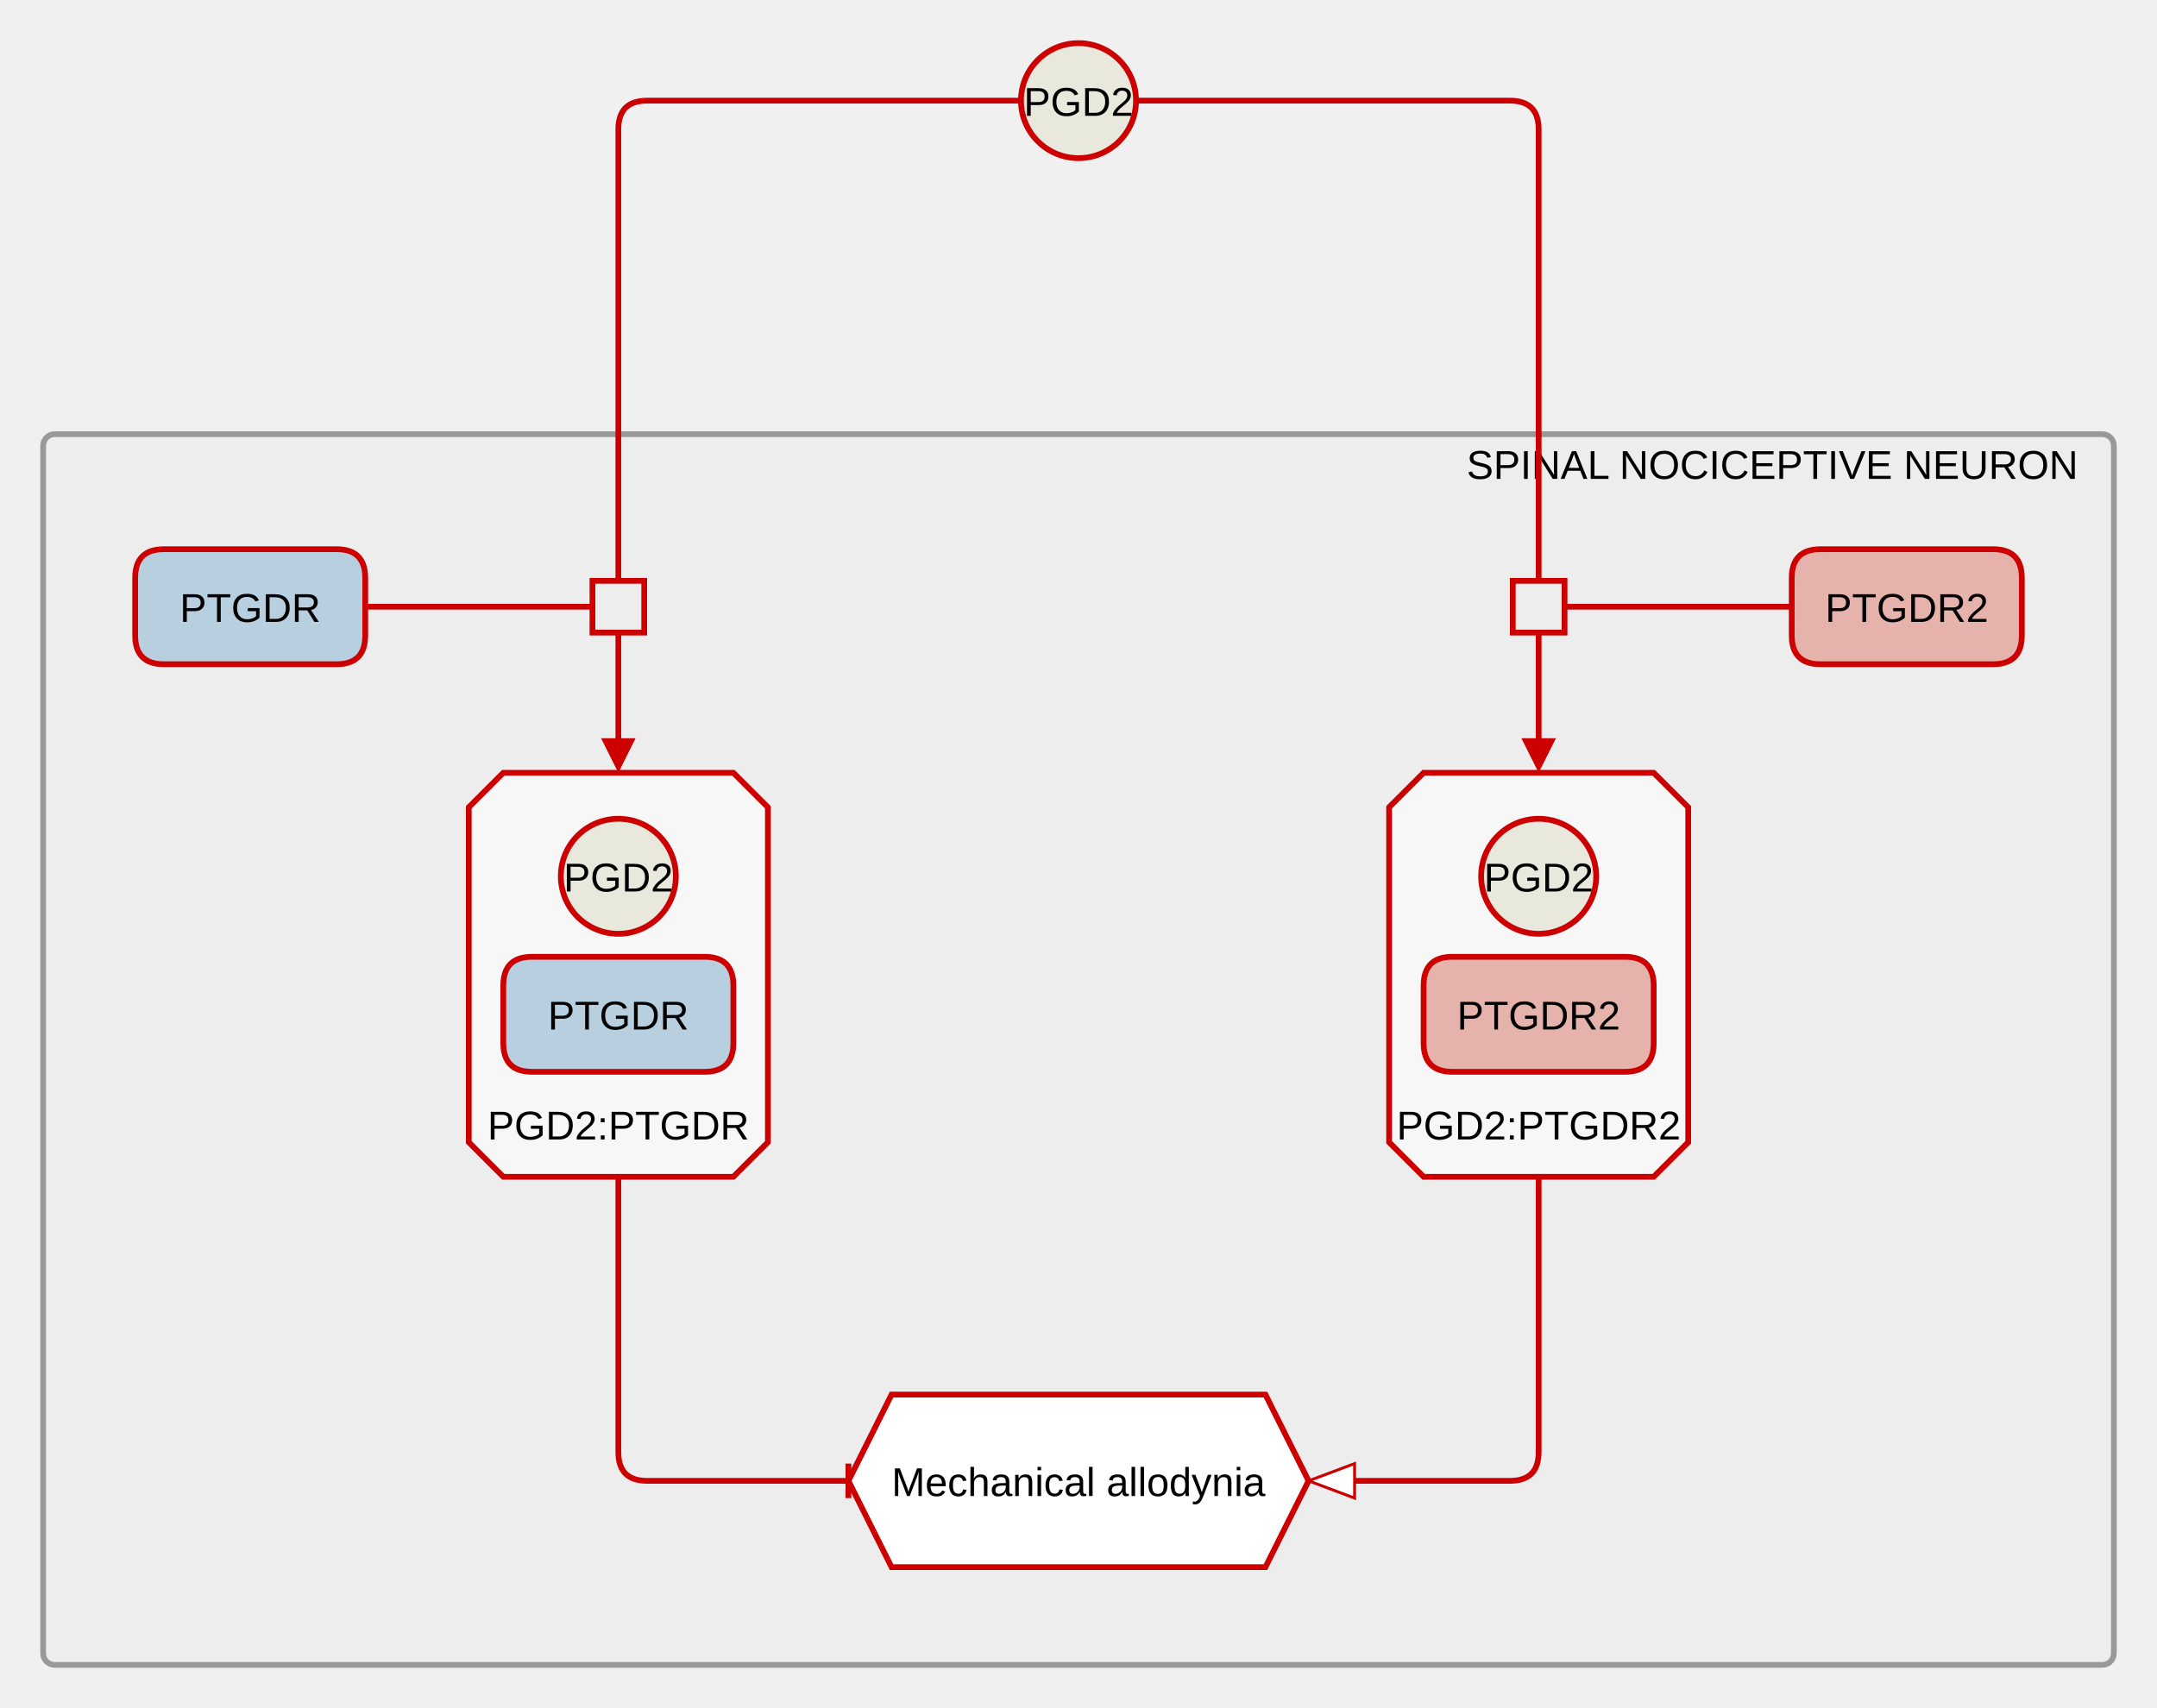
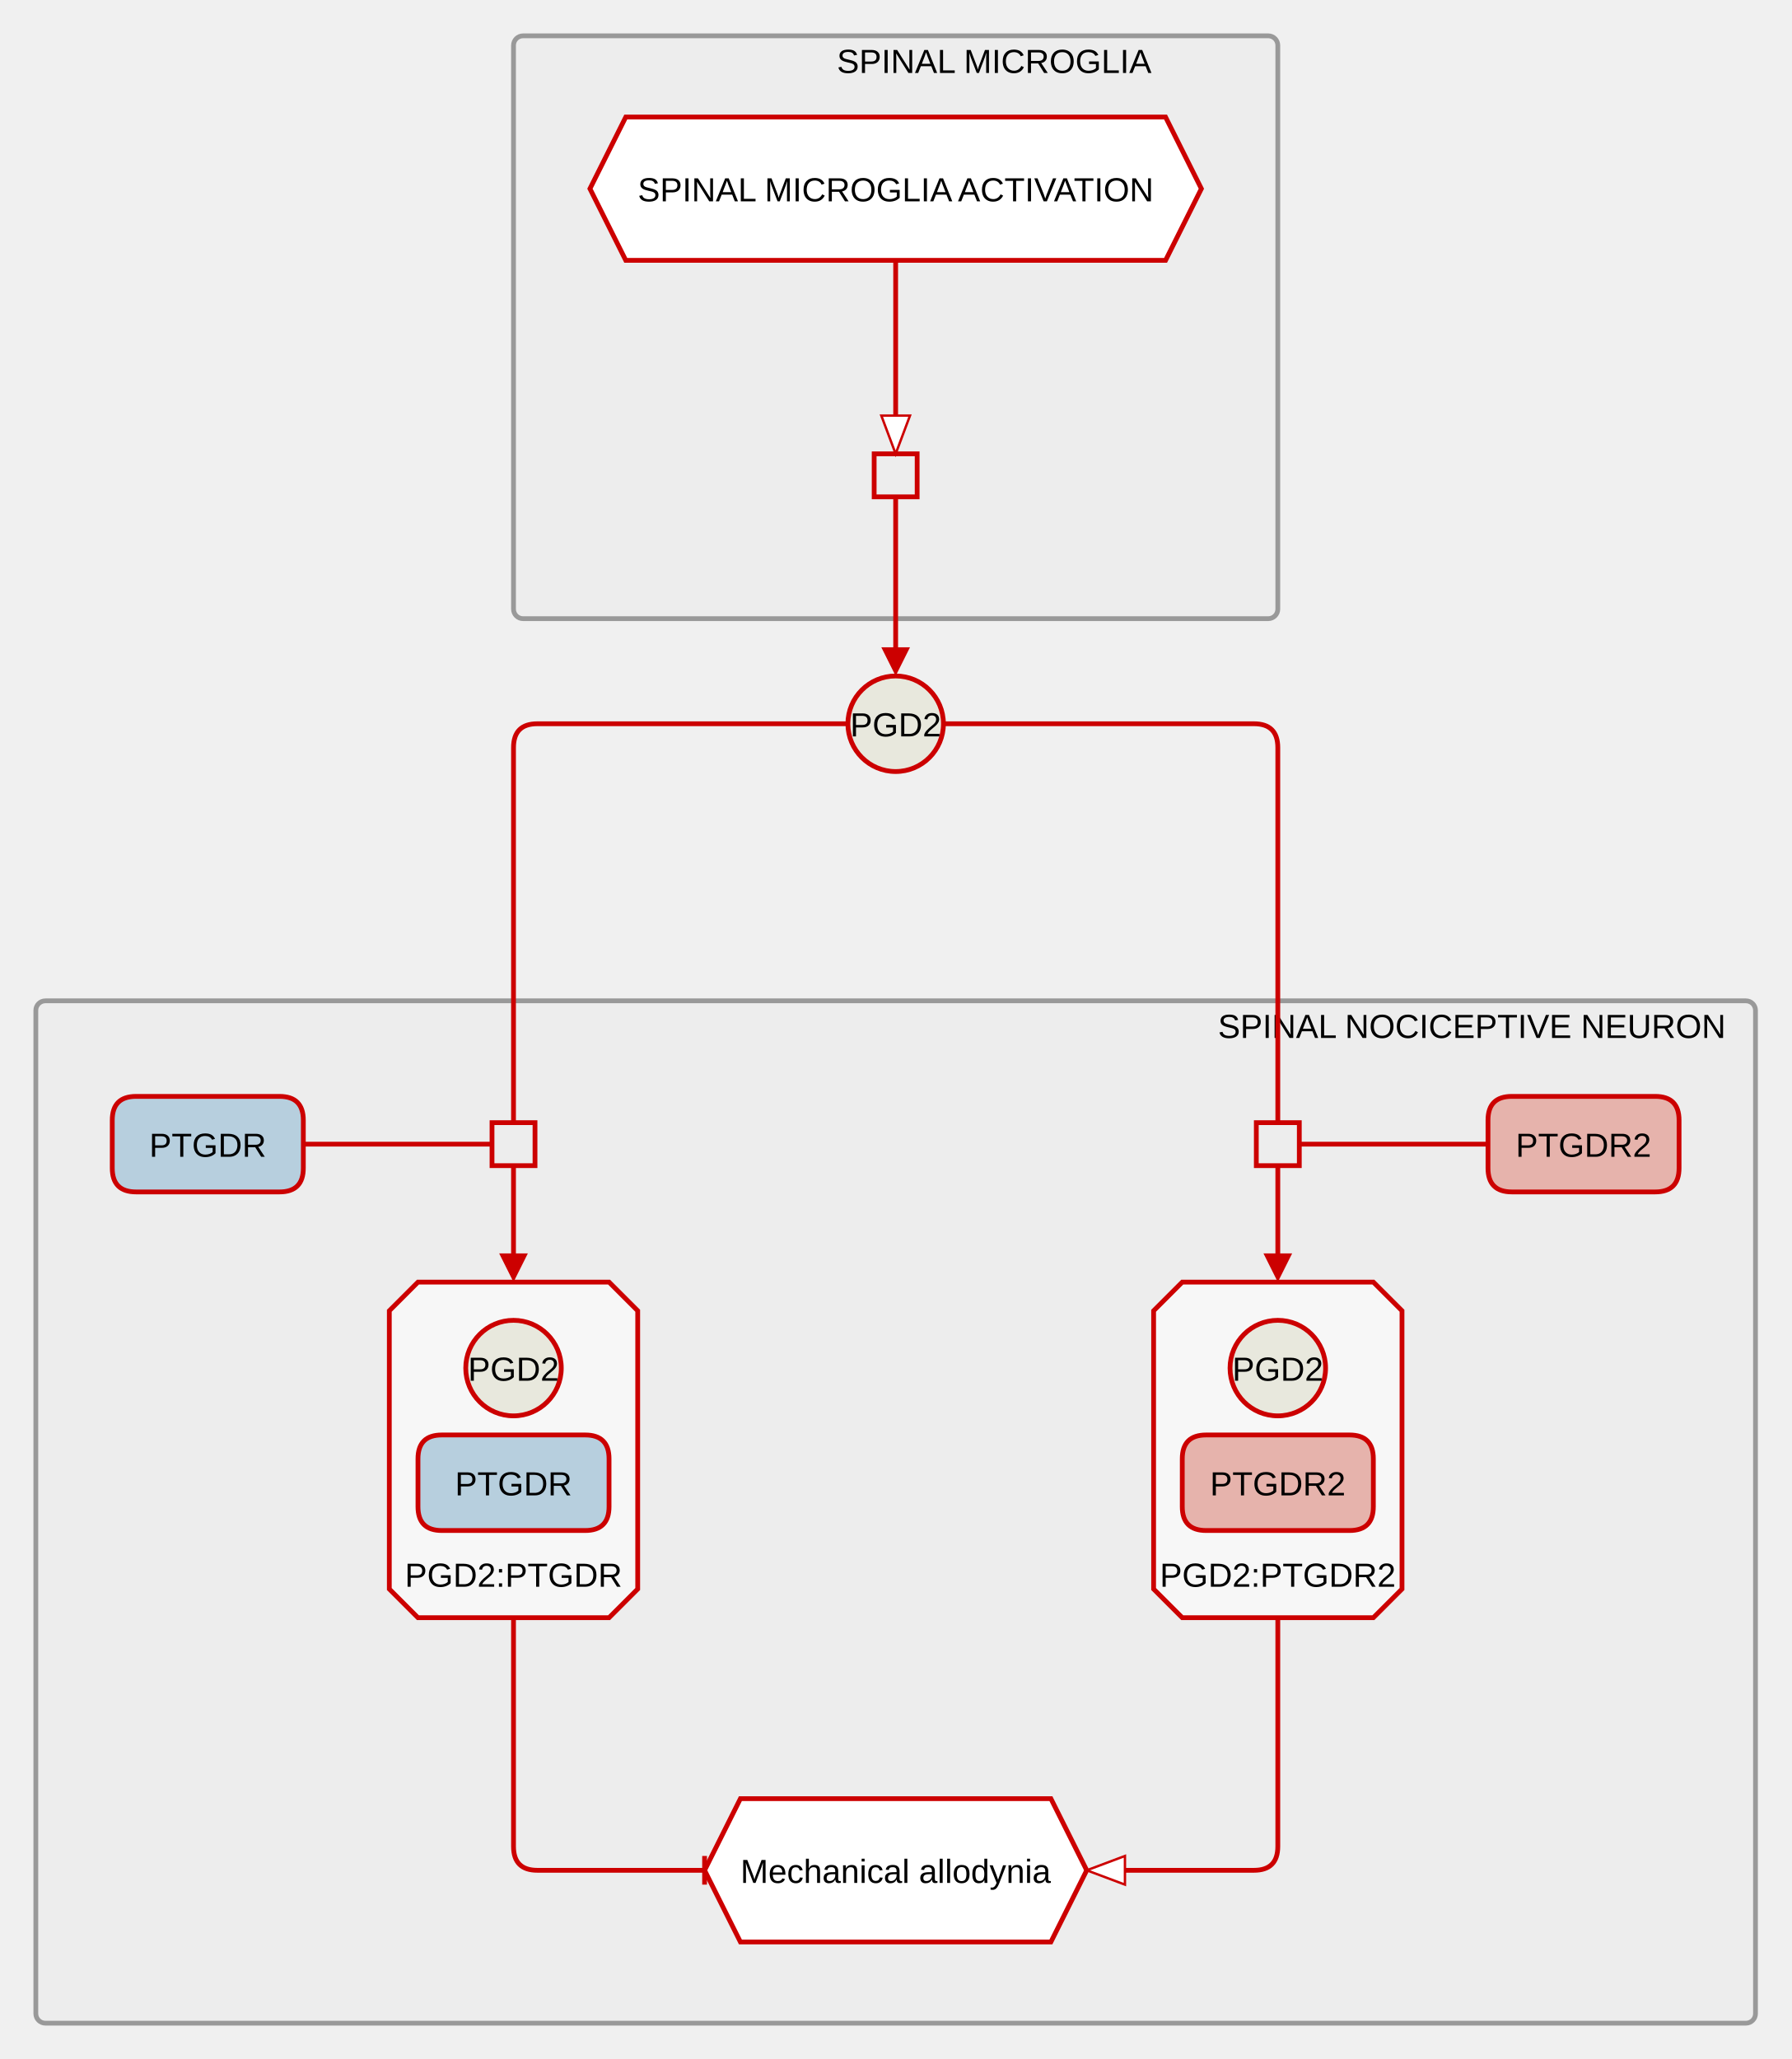
- <svg xmlns="http://www.w3.org/2000/svg" width="750" height="594" viewBox="0 0 750 594" stroke-linecap="butt" stroke-miterlimit="10">
-   <g transform="translate(-65,-45)">
+ <svg xmlns="http://www.w3.org/2000/svg" width="750" height="862" viewBox="0 0 750 862" stroke-linecap="butt" stroke-miterlimit="10">
+   <g transform="translate(-65,223)">
+     <path d="M280 -204 C280 -206.209 281.791 -208 284 -208 L596 -208 C598.209 -208 600 -206.209 600 -204 L600 32 C600 34.209 598.209 36 596 36 L284 36 C281.791 36 280 34.209 280 32 Z" fill="#999999" fill-opacity="0.031" stroke="none" />
+     <path d="M280 -204 C280 -206.209 281.791 -208 284 -208 L596 -208 C598.209 -208 600 -206.209 600 -204 L600 32 C600 34.209 598.209 36 596 36 L284 36 C281.791 36 280 34.209 280 32 Z" fill="none" stroke="#999999" stroke-width="2" />
+     <text x="481.25" y="-192.459" text-anchor="middle" font-family="'Dialog', Arial, Helvetica, sans-serif" font-size="14" fill="#000000" stroke="none" xml:space="preserve">SPINAL MICROGLIA</text>
+     <path d="M327 -174 L553 -174 L568 -144 L553 -114 L327 -114 L312 -144 Z" fill="#FFFFFF" stroke="none" />
+     <path d="M327 -174 L553 -174 L568 -144 L553 -114 L327 -114 L312 -144 Z" fill="none" stroke="#CC0000" stroke-width="2" />
+     <text x="440" y="-138.709" text-anchor="middle" font-family="'Dialog', Arial, Helvetica, sans-serif" font-size="14" fill="#000000" stroke="none" xml:space="preserve">SPINAL MICROGLIA ACTIVATION</text>
+     <path d="M431 -33 L449 -33 L449 -15 L431 -15 Z" fill="none" stroke="#CC0000" stroke-width="2" />
    <path d="M420 80 C420 68.954 428.954 60 440 60 L440 60 C451.046 60 460 68.954 460 80 L460 80 C460 91.046 451.046 100 440 100 L440 100 C428.954 100 420 91.046 420 80 Z" fill="#E8E8DD" stroke="none" />
    <path d="M420 80 C420 68.954 428.954 60 440 60 L440 60 C451.046 60 460 68.954 460 80 L460 80 C460 91.046 451.046 100 440 100 L440 100 C428.954 100 420 91.046 420 80 Z" fill="none" stroke="#CC0000" stroke-width="2" />
    <text x="440" y="85.291" text-anchor="middle" font-family="'Dialog', Arial, Helvetica, sans-serif" font-size="14" fill="#000000" stroke="none" xml:space="preserve">PGD2</text>
    <path d="M80 200 C80 197.791 81.791 196 84 196 L796 196 C798.209 196 800 197.791 800 200 L800 620 C800 622.209 798.209 624 796 624 L84 624 C81.791 624 80 622.209 80 620 Z" fill="#999999" fill-opacity="0.031" stroke="none" />
    <path d="M80 200 C80 197.791 81.791 196 84 196 L796 196 C798.209 196 800 197.791 800 200 L800 620 C800 622.209 798.209 624 796 624 L84 624 C81.791 624 80 622.209 80 620 Z" fill="none" stroke="#999999" stroke-width="2" />
    <text x="681.25" y="211.541" text-anchor="middle" font-family="'Dialog', Arial, Helvetica, sans-serif" font-size="14" fill="#000000" stroke="none" xml:space="preserve">SPINAL NOCICEPTIVE NEURON</text>
    <path d="M271 247 L289 247 L289 265 L271 265 Z" fill="none" stroke="#CC0000" stroke-width="2" />
    <path d="M112 246 Q112 236 122 236 L182 236 Q192 236 192 246 L192 266 Q192 276 182 276 L122 276 Q112 276 112 266 Z" fill="#B7CFDE" stroke="none" />
    <path d="M112 246 Q112 236 122 236 L182 236 Q192 236 192 246 L192 266 Q192 276 182 276 L122 276 Q112 276 112 266 Z" fill="none" stroke="#CC0000" stroke-width="2" />
    <text x="152" y="261.291" text-anchor="middle" font-family="'Dialog', Arial, Helvetica, sans-serif" font-size="14" fill="#000000" stroke="none" xml:space="preserve">PTGDR</text>
    <path d="M240 313.75 L320 313.75 L332 325.75 L332 442.25 L320 454.25 L240 454.25 L228 442.25 L228 325.75 Z" fill="#F7F7F7" stroke="none" />
    <path d="M240 313.75 L320 313.75 L332 325.75 L332 442.25 L320 454.25 L240 454.25 L228 442.25 L228 325.75 Z" fill="none" stroke="#CC0000" stroke-width="2" />
    <text x="280" y="441.291" text-anchor="middle" font-family="'Dialog', Arial, Helvetica, sans-serif" font-size="14" fill="#000000" stroke="none" xml:space="preserve">PGD2:PTGDR</text>
    <path d="M260 349.75 C260 338.704 268.954 329.75 280 329.75 L280 329.75 C291.046 329.75 300 338.704 300 349.75 L300 349.75 C300 360.796 291.046 369.75 280 369.75 L280 369.75 C268.954 369.75 260 360.796 260 349.75 Z" fill="#E8E8DD" stroke="none" />
    <path d="M260 349.75 C260 338.704 268.954 329.75 280 329.75 L280 329.75 C291.046 329.75 300 338.704 300 349.75 L300 349.75 C300 360.796 291.046 369.75 280 369.75 L280 369.75 C268.954 369.75 260 360.796 260 349.75 Z" fill="none" stroke="#CC0000" stroke-width="2" />
    <text x="280" y="355.041" text-anchor="middle" font-family="'Dialog', Arial, Helvetica, sans-serif" font-size="14" fill="#000000" stroke="none" xml:space="preserve">PGD2</text>
    <path d="M240 387.75 Q240 377.75 250 377.75 L310 377.75 Q320 377.75 320 387.75 L320 407.75 Q320 417.75 310 417.75 L250 417.75 Q240 417.75 240 407.75 Z" fill="#B7CFDE" stroke="none" />
    <path d="M240 387.75 Q240 377.75 250 377.75 L310 377.75 Q320 377.75 320 387.75 L320 407.75 Q320 417.75 310 417.75 L250 417.75 Q240 417.75 240 407.75 Z" fill="none" stroke="#CC0000" stroke-width="2" />
    <text x="280" y="403.041" text-anchor="middle" font-family="'Dialog', Arial, Helvetica, sans-serif" font-size="14" fill="#000000" stroke="none" xml:space="preserve">PTGDR</text>
    <path d="M591 247 L609 247 L609 265 L591 265 Z" fill="none" stroke="#CC0000" stroke-width="2" />
    <path d="M688 246 Q688 236 698 236 L758 236 Q768 236 768 246 L768 266 Q768 276 758 276 L698 276 Q688 276 688 266 Z" fill="#E6B3AC" stroke="none" />
    <path d="M688 246 Q688 236 698 236 L758 236 Q768 236 768 246 L768 266 Q768 276 758 276 L698 276 Q688 276 688 266 Z" fill="none" stroke="#CC0000" stroke-width="2" />
    <text x="728" y="261.291" text-anchor="middle" font-family="'Dialog', Arial, Helvetica, sans-serif" font-size="14" fill="#000000" stroke="none" xml:space="preserve">PTGDR2</text>
    <path d="M560 313.75 L640 313.75 L652 325.75 L652 442.25 L640 454.25 L560 454.25 L548 442.25 L548 325.75 Z" fill="#F7F7F7" stroke="none" />
    <path d="M560 313.75 L640 313.75 L652 325.75 L652 442.25 L640 454.25 L560 454.25 L548 442.25 L548 325.75 Z" fill="none" stroke="#CC0000" stroke-width="2" />
    <text x="600" y="441.291" text-anchor="middle" font-family="'Dialog', Arial, Helvetica, sans-serif" font-size="14" fill="#000000" stroke="none" xml:space="preserve">PGD2:PTGDR2</text>
    <path d="M580 349.75 C580 338.704 588.954 329.75 600 329.75 L600 329.75 C611.046 329.75 620 338.704 620 349.75 L620 349.75 C620 360.796 611.046 369.75 600 369.75 L600 369.75 C588.954 369.75 580 360.796 580 349.75 Z" fill="#E8E8DD" stroke="none" />
    <path d="M580 349.75 C580 338.704 588.954 329.75 600 329.75 L600 329.75 C611.046 329.75 620 338.704 620 349.75 L620 349.75 C620 360.796 611.046 369.75 600 369.75 L600 369.75 C588.954 369.75 580 360.796 580 349.75 Z" fill="none" stroke="#CC0000" stroke-width="2" />
    <text x="600" y="355.041" text-anchor="middle" font-family="'Dialog', Arial, Helvetica, sans-serif" font-size="14" fill="#000000" stroke="none" xml:space="preserve">PGD2</text>
    <path d="M560 387.75 Q560 377.75 570 377.75 L630 377.75 Q640 377.75 640 387.75 L640 407.75 Q640 417.75 630 417.75 L570 417.75 Q560 417.75 560 407.75 Z" fill="#E6B3AC" stroke="none" />
    <path d="M560 387.75 Q560 377.75 570 377.75 L630 377.75 Q640 377.75 640 387.75 L640 407.75 Q640 417.75 630 417.75 L570 417.75 Q560 417.75 560 407.75 Z" fill="none" stroke="#CC0000" stroke-width="2" />
    <text x="600" y="403.041" text-anchor="middle" font-family="'Dialog', Arial, Helvetica, sans-serif" font-size="14" fill="#000000" stroke="none" xml:space="preserve">PTGDR2</text>
    <path d="M375 530 L505 530 L520 560 L505 590 L375 590 L360 560 Z" fill="#FFFFFF" stroke="none" />
    <path d="M375 530 L505 530 L520 560 L505 590 L375 590 L360 560 Z" fill="none" stroke="#CC0000" stroke-width="2" />
    <text x="440" y="565.291" text-anchor="middle" font-family="'Dialog', Arial, Helvetica, sans-serif" font-size="14" fill="#000000" stroke="none" xml:space="preserve">Mechanical allodynia</text>
+     <path d="M440 -114 L440 -48" fill="none" stroke="#CC0000" stroke-width="2" />
+     <path d="M440 -33 L434 -49 L446 -49 Z" fill="white" stroke="#CC0000" />
+     <path d="M440 -15 L440 49" fill="none" stroke="#CC0000" stroke-width="2" />
+     <path d="M440 60 L434 48 L446 48 Z" fill="#CC0000" stroke="none" />
    <path d="M420 80 L290 80 Q280 80 280 90 L280 247" fill="none" stroke="#CC0000" stroke-width="2" />
    <path d="M192 256 L271 256" fill="none" stroke="#CC0000" stroke-width="2" />
    <path d="M280 265 L280 302.75" fill="none" stroke="#CC0000" stroke-width="2" />
    <path d="M280 313.75 L274 301.75 L286 301.75 Z" fill="#CC0000" stroke="none" />
    <path d="M460 80 L590 80 Q600 80 600 90 L600 247" fill="none" stroke="#CC0000" stroke-width="2" />
    <path d="M688 256 L609 256" fill="none" stroke="#CC0000" stroke-width="2" />
    <path d="M600 265 L600 302.75" fill="none" stroke="#CC0000" stroke-width="2" />
    <path d="M600 313.75 L594 301.75 L606 301.75 Z" fill="#CC0000" stroke="none" />
    <path d="M280 454.25 L280 550 Q280 560 290 560 L360 560" fill="none" stroke="#CC0000" stroke-width="2" />
    <path d="M360 555 L360 565" fill="none" stroke="#CC0000" stroke-width="2" stroke-linecap="square" />
    <path d="M600 454.25 L600 550 Q600 560 590 560 L535 560" fill="none" stroke="#CC0000" stroke-width="2" />
    <path d="M520 560 L536 554 L536 566 Z" fill="white" stroke="#CC0000" />
  </g>
</svg>
